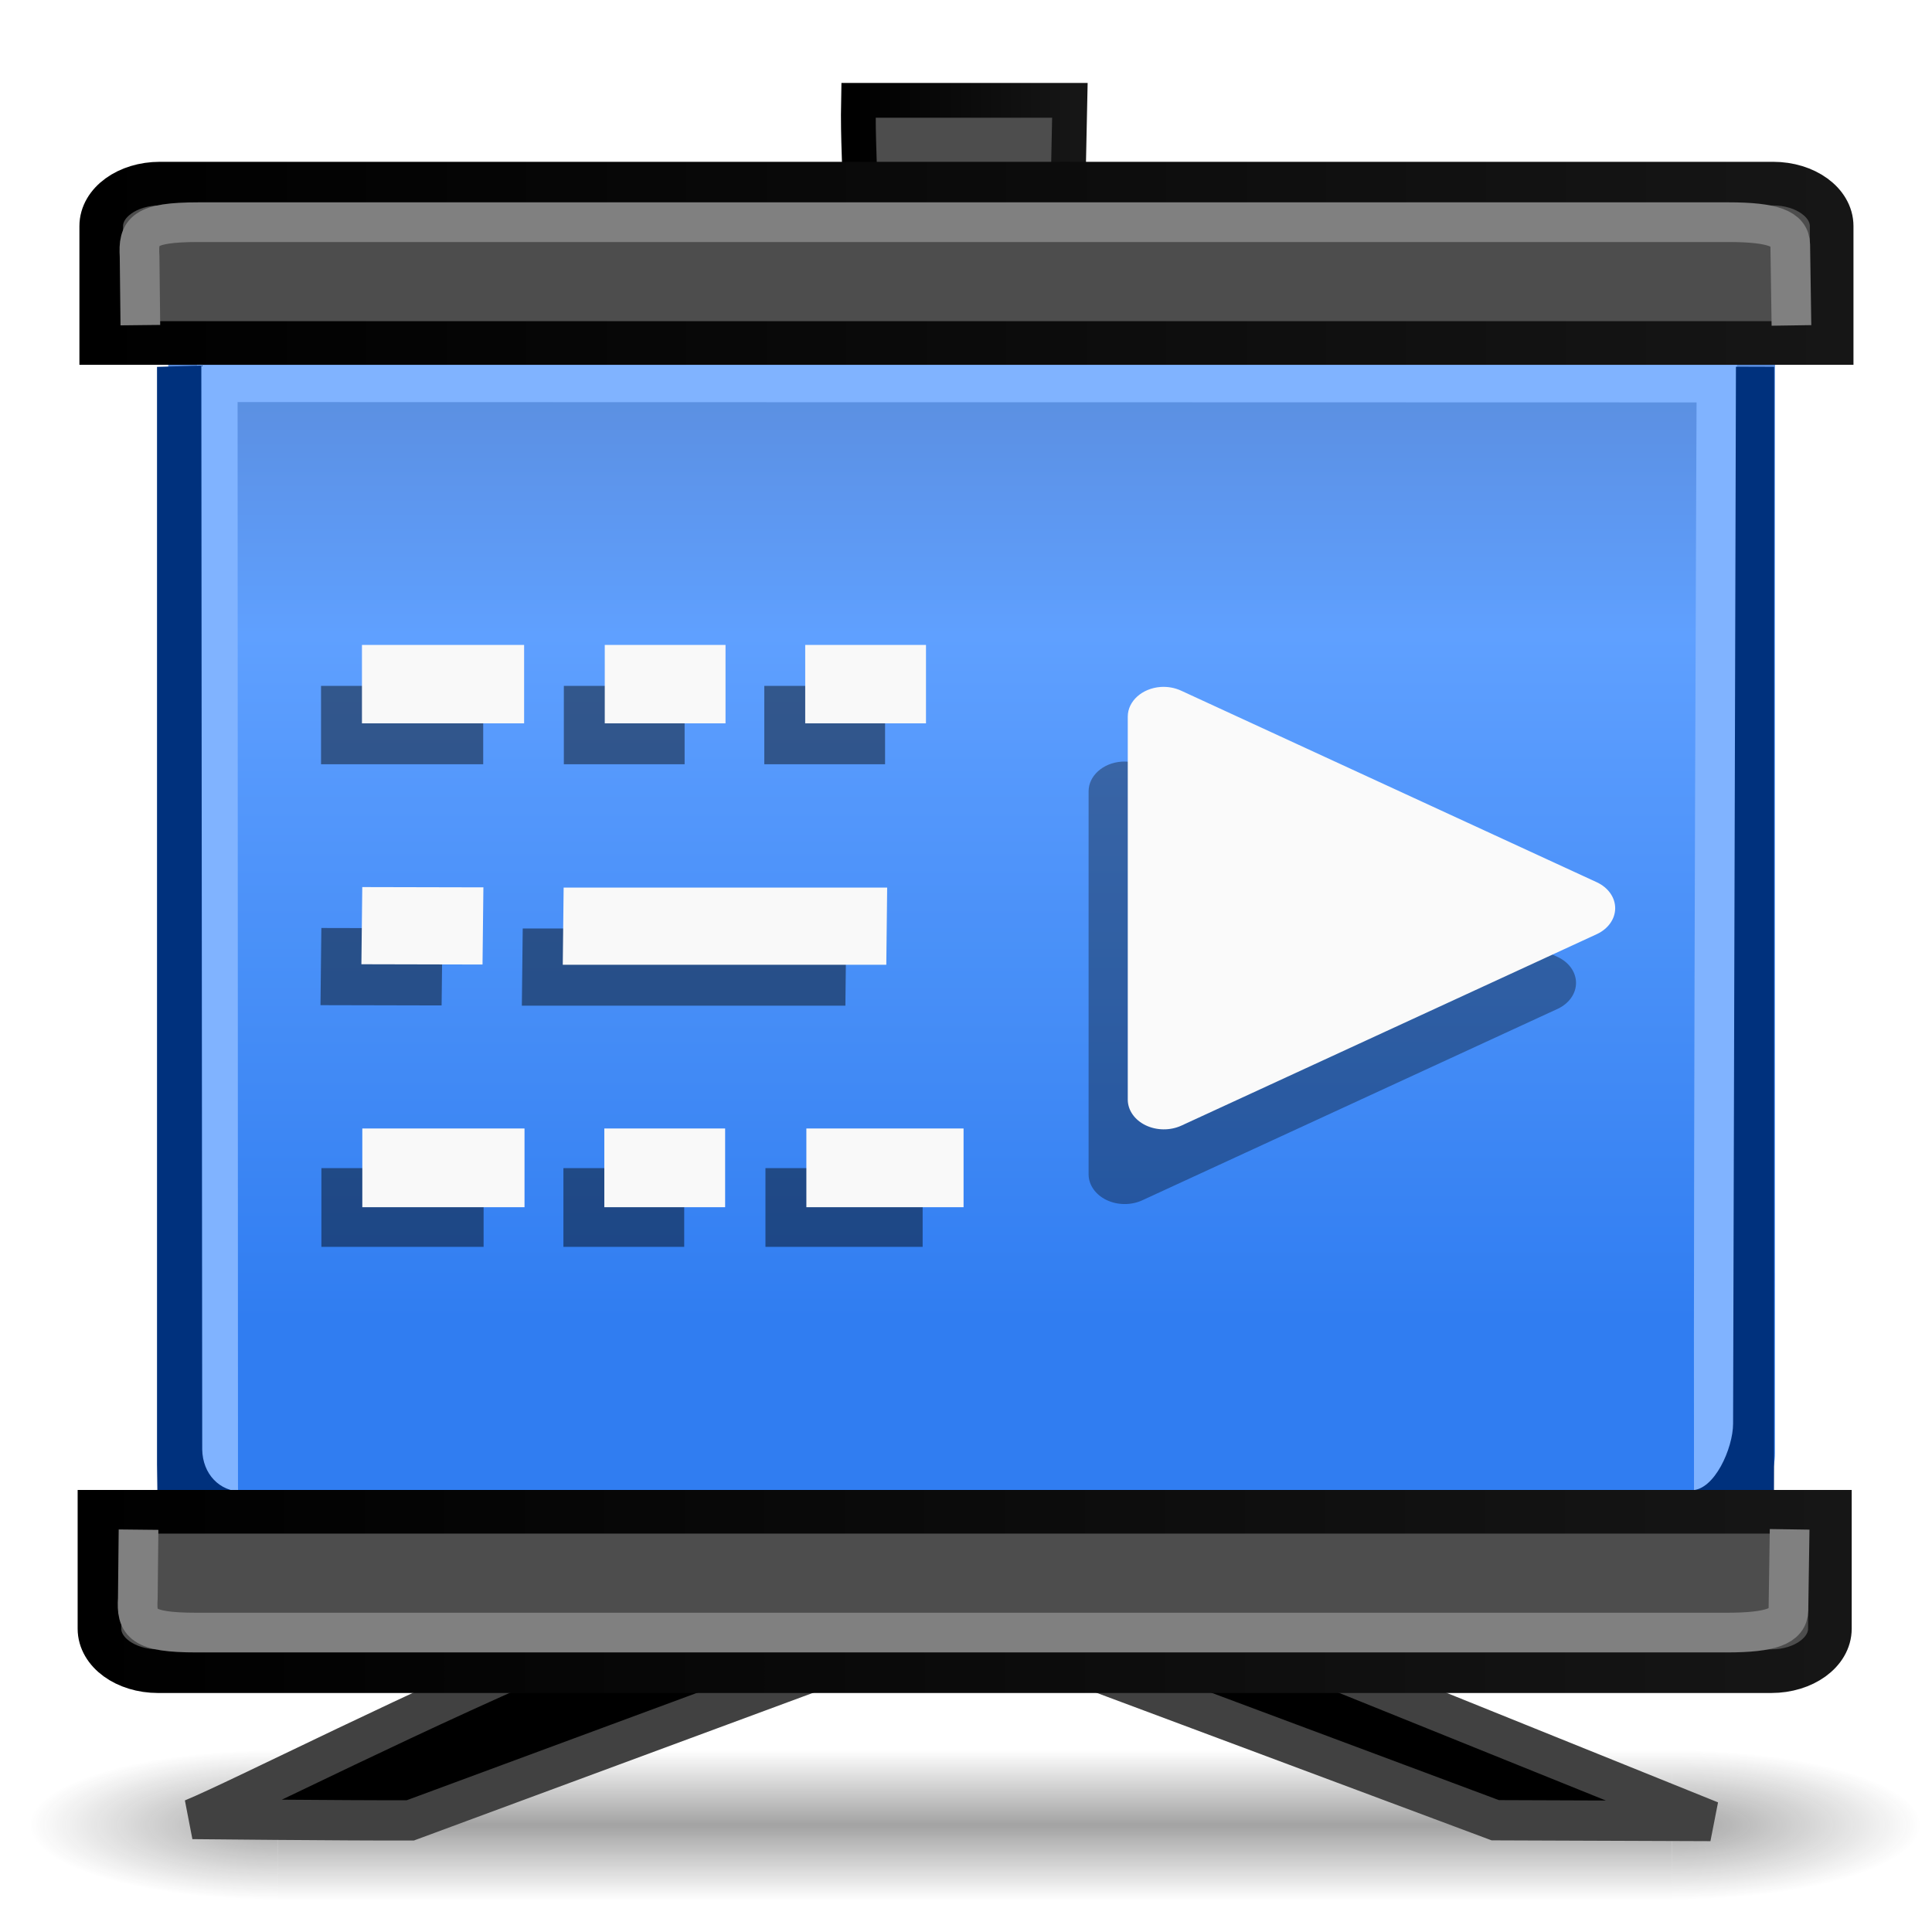
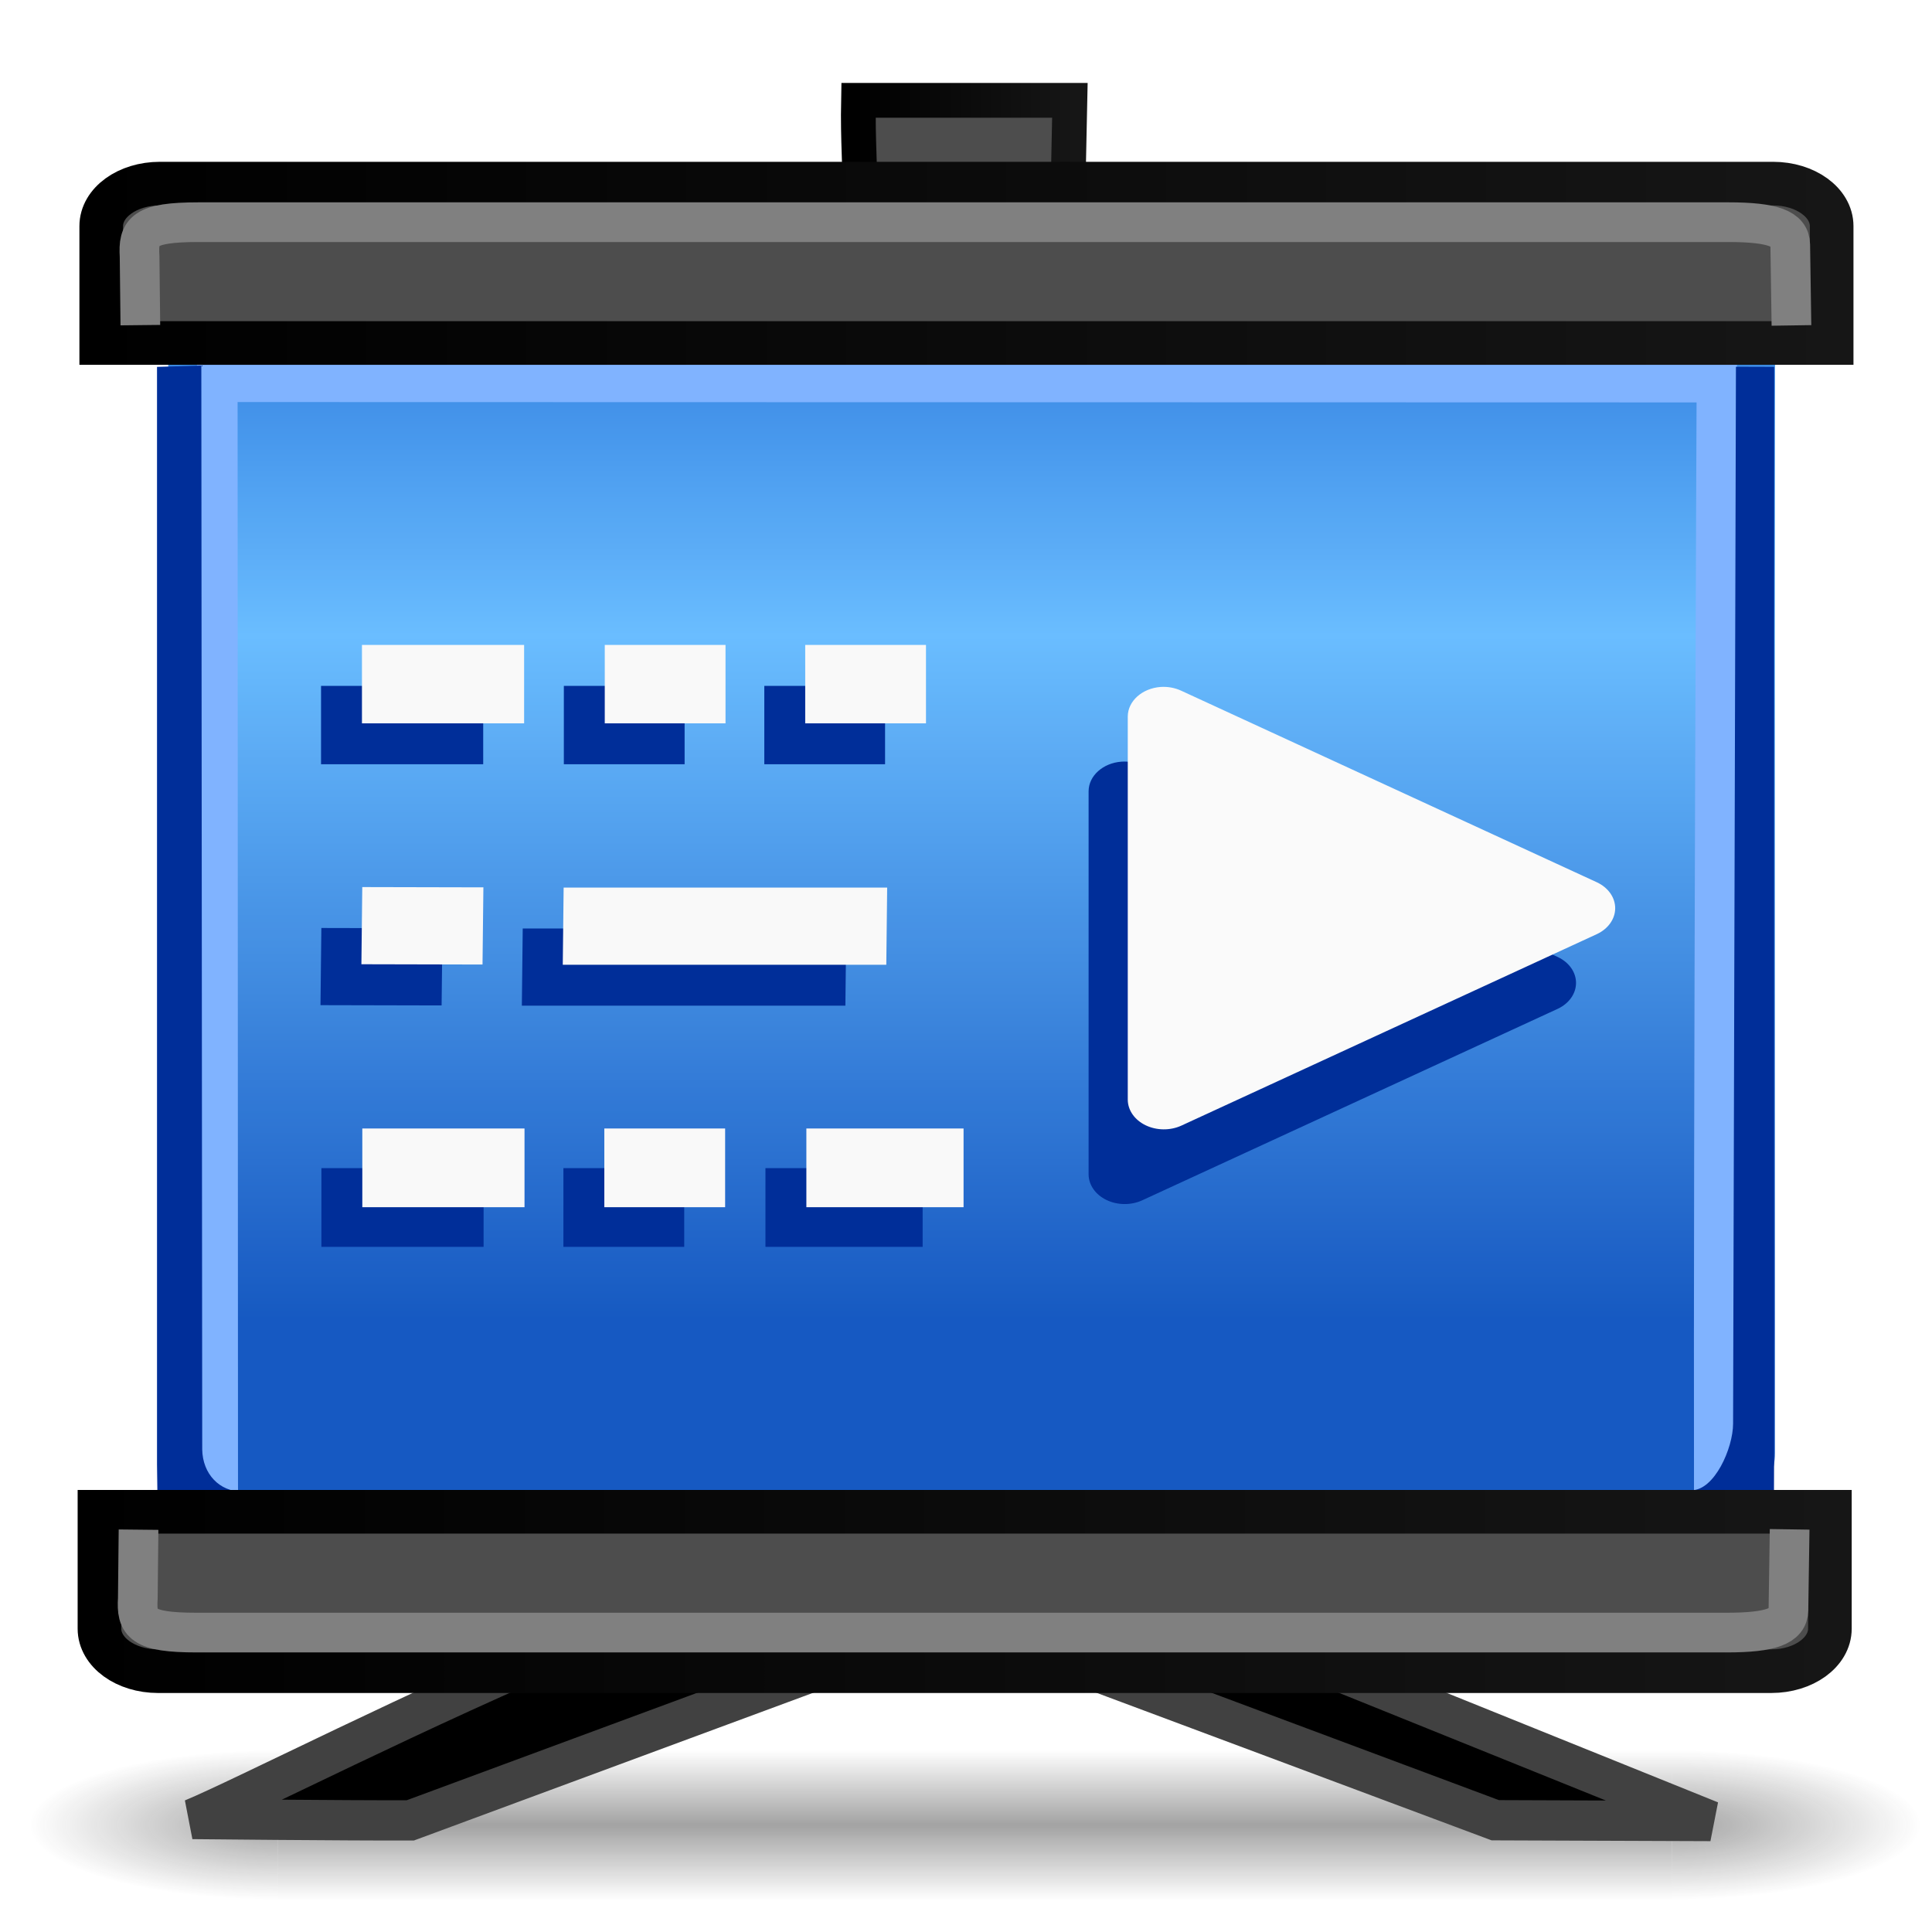
<svg xmlns="http://www.w3.org/2000/svg" xmlns:ns1="http://www.openswatchbook.org/uri/2009/osb" xmlns:xlink="http://www.w3.org/1999/xlink" id="svg2453" height="48" width="48" version="1.0">
  <defs id="defs2455">
    <linearGradient id="linearGradient6532">
-       <stop style="stop-color:#548ade;stop-opacity:1" offset="0" id="stop6534" />
-       <stop id="stop6540" offset="0.272" style="stop-color:#589cff;stop-opacity:1" />
-       <stop style="stop-color:#2878f0;stop-opacity:1" offset="1" id="stop6536" />
+       <stop style="stop-color:#3689e6;stop-opacity:1" offset="0" id="stop6534" />
+       <stop id="stop6540" offset="0.272" style="stop-color:#64baff;stop-opacity:1" />
+       <stop style="stop-color:#0d52bf;stop-opacity:1" offset="1" id="stop6536" />
    </linearGradient>
    <linearGradient id="linearGradient6490" ns1:paint="gradient">
      <stop style="stop-color:#000000;stop-opacity:1;" offset="0" id="stop6492" />
      <stop style="stop-color:#000000;stop-opacity:0;" offset="1" id="stop6494" />
    </linearGradient>
    <linearGradient id="linearGradient5641" ns1:paint="solid">
      <stop style="stop-color:#000000;stop-opacity:1;" offset="0" id="stop5643" />
    </linearGradient>
    <linearGradient id="linearGradient3707-319-631-407-324-616-674-812-821-107-178-392-400-6-3-549-901-1-9-100-4-2">
      <stop offset="0" style="stop-color:#000000;stop-opacity:1" id="stop17839-7-3" />
      <stop offset="1" style="stop-color:#161616;stop-opacity:1" id="stop17841-4-8" />
    </linearGradient>
    <radialGradient r="2.5" gradientTransform="matrix(2.0038,0,0,1.4,27.988,-17.4)" cx="4.993" cy="43.5" gradientUnits="userSpaceOnUse" id="c">
      <stop id="stop4912" offset="0" stop-color="#181818" />
      <stop id="stop4914" offset="1" stop-opacity="0" stop-color="#181818" />
    </radialGradient>
    <radialGradient r="2.5" gradientTransform="matrix(2.0038,0,0,1.4,-20.012,-104.4)" cx="4.993" cy="43.5" gradientUnits="userSpaceOnUse" id="b">
      <stop id="stop4917" offset="0" stop-color="#181818" />
      <stop id="stop4919" offset="1" stop-opacity="0" stop-color="#181818" />
    </radialGradient>
    <linearGradient x1="25.058" y1="47.028" x2="25.058" gradientUnits="userSpaceOnUse" y2="39.999" id="f">
      <stop id="stop4922" offset="0" stop-opacity="0" stop-color="#181818" />
      <stop id="stop4924" offset=".5" stop-color="#181818" />
      <stop id="stop4926" offset="1" stop-opacity="0" stop-color="#181818" />
    </linearGradient>
    <linearGradient xlink:href="#linearGradient3707-319-631-407-324-616-674-812-821-107-178-392-400-6-3-549-901-1-9-100-4-2" id="linearGradient6504" x1="2.252" y1="14.272" x2="62.399" y2="14.272" gradientUnits="userSpaceOnUse" gradientTransform="matrix(0.7268242,0,0,0.5449519,0.5154929,-1.235826)" />
    <linearGradient xlink:href="#linearGradient6532" id="linearGradient6538" x1="32.275" y1="19.415" x2="32.275" y2="51.415" gradientUnits="userSpaceOnUse" gradientTransform="matrix(0.6641274,0,0,0.7303802,2.66999,-4.751298)" />
    <radialGradient xlink:href="#c" id="radialGradient4213" gradientUnits="userSpaceOnUse" gradientTransform="matrix(2.0038,0,0,1.4,27.988,-17.4)" cx="4.993" cy="43.5" r="2.5" />
    <radialGradient xlink:href="#b" id="radialGradient4215" gradientUnits="userSpaceOnUse" gradientTransform="matrix(2.0038,0,0,1.4,-20.012,-104.4)" cx="4.993" cy="43.5" r="2.5" />
    <linearGradient xlink:href="#f" id="linearGradient4217" gradientUnits="userSpaceOnUse" x1="25.058" y1="47.028" x2="25.058" y2="39.999" />
    <linearGradient xlink:href="#linearGradient3707-319-631-407-324-616-674-812-821-107-178-392-400-6-3-549-901-1-9-100-4-2" id="linearGradient4231" gradientUnits="userSpaceOnUse" gradientTransform="matrix(0.09098397,0,0,0.3790776,21.04553,-1.591654)" x1="2.252" y1="14.272" x2="62.399" y2="14.272" />
    <linearGradient id="linearGradient3924-4">
      <stop offset="0" style="stop-color:#ffffff;stop-opacity:1" id="stop3926-8" />
      <stop offset="0.063" style="stop-color:#ffffff;stop-opacity:0.235" id="stop3928-6" />
      <stop offset="0.951" style="stop-color:#ffffff;stop-opacity:0.157" id="stop3930-4" />
      <stop offset="1" style="stop-color:#ffffff;stop-opacity:0.392" id="stop3932-4" />
    </linearGradient>
    <linearGradient id="linearGradient5344-867-2">
      <stop id="stop5559-5" style="stop-color:#f9c590;stop-opacity:1" offset="0" />
      <stop id="stop5561-3" style="stop-color:#f19860;stop-opacity:1" offset="0.397" />
      <stop id="stop5563-5" style="stop-color:#ce5d36;stop-opacity:1" offset="1" />
    </linearGradient>
    <linearGradient id="linearGradient4288">
      <stop offset="0" style="stop-color:#b95b20;stop-opacity:1" id="stop4290" />
      <stop offset="1" style="stop-color:#ed8137;stop-opacity:1" id="stop4292" />
    </linearGradient>
    <linearGradient id="linearGradient3104-5-6">
      <stop id="stop3106-9-1" style="stop-color:#aaaaaa;stop-opacity:1" offset="0" />
      <stop id="stop3108-9" style="stop-color:#c8c8c8;stop-opacity:1" offset="1" />
    </linearGradient>
    <linearGradient gradientTransform="translate(2.4e-6,0.9674487)" gradientUnits="userSpaceOnUse" xlink:href="#linearGradient3924-4" id="linearGradient3084" y2="43" x2="24" y1="5" x1="24" />
    <radialGradient gradientTransform="matrix(0,2.644472,-2.797536,-7.1978467e-8,55.57302,-14.64146)" gradientUnits="userSpaceOnUse" xlink:href="#linearGradient3600" id="radialGradient3093" fy="8.45" fx="7.496" r="20" cy="8.45" cx="7.496" />
    <linearGradient id="linearGradient3600">
      <stop offset="0" style="stop-color:#f4f4f4;stop-opacity:1" id="stop3602" />
      <stop offset="1" style="stop-color:#dbdbdb;stop-opacity:1" id="stop3604" />
    </linearGradient>
    <linearGradient gradientTransform="matrix(1.363636,0,0,1.363636,-0.7929132,-1.750068)" gradientUnits="userSpaceOnUse" xlink:href="#linearGradient3104-5-6" id="linearGradient3095" y2="3.899" x2="24" y1="44" x1="24" />
    <linearGradient gradientUnits="userSpaceOnUse" xlink:href="#linearGradient3104-5-6" id="linearGradient3098" y2="3" x2="20" y1="43" x1="20" gradientTransform="matrix(1.014525,0,0,1.014525,-0.4046352,-2.10374)" />
    <radialGradient gradientTransform="matrix(2.003784,0,0,1.4,27.98813,-17.4)" gradientUnits="userSpaceOnUse" xlink:href="#linearGradient3688-166-749" id="radialGradient2873-966-168" fy="43.5" fx="4.993" r="2.5" cy="43.5" cx="4.993" />
    <linearGradient id="linearGradient3688-166-749">
      <stop offset="0" style="stop-color:#181818;stop-opacity:1" id="stop2883" />
      <stop offset="1" style="stop-color:#181818;stop-opacity:0" id="stop2885" />
    </linearGradient>
    <radialGradient gradientTransform="matrix(2.003784,0,0,1.4,-20.01187,-104.4)" gradientUnits="userSpaceOnUse" xlink:href="#linearGradient3688-166-749" id="radialGradient2875-742-326" fy="43.5" fx="4.993" r="2.5" cy="43.5" cx="4.993" />
    <linearGradient gradientUnits="userSpaceOnUse" xlink:href="#linearGradient3702-501-757" id="linearGradient2877-634-617" y2="39.999" x2="25.058" y1="47.028" x1="25.058" />
    <linearGradient id="linearGradient3702-501-757">
      <stop offset="0" style="stop-color:#181818;stop-opacity:0" id="stop2895" />
      <stop offset="0.5" style="stop-color:#181818;stop-opacity:1" id="stop2897" />
      <stop offset="1" style="stop-color:#181818;stop-opacity:0" id="stop2899" />
    </linearGradient>
    <radialGradient r="20" fy="8.45" fx="7.496" cy="8.45" cx="7.496" gradientTransform="matrix(0,1.93928,-2.051527,-5.2784231e-8,16.65095,1.171514)" gradientUnits="userSpaceOnUse" id="radialGradient3049" xlink:href="#linearGradient3600" />
    <linearGradient y2="3.899" x2="24" y1="44" x1="24" gradientTransform="translate(-24.68408,10.62521)" gradientUnits="userSpaceOnUse" id="linearGradient3051" xlink:href="#linearGradient3104-5-6" />
    <radialGradient r="20" fy="8.45" fx="7.496" cy="8.45" cx="7.496" gradientTransform="matrix(0,1.93928,-2.051527,-5.2784231e-8,5.793811,-9.685629)" gradientUnits="userSpaceOnUse" id="radialGradient3843" xlink:href="#linearGradient3600" />
    <linearGradient y2="3.899" x2="24" y1="44" x1="24" gradientTransform="translate(-35.54123,-0.2319351)" gradientUnits="userSpaceOnUse" id="linearGradient3845" xlink:href="#linearGradient3104-5-6" />
    <radialGradient r="20" fy="8.45" fx="7.496" cy="8.45" cx="7.496" gradientTransform="matrix(0,1.93928,-2.051527,-5.2784231e-8,6.079525,19.60009)" gradientUnits="userSpaceOnUse" id="radialGradient3849" xlink:href="#linearGradient3600" />
    <linearGradient y2="3.899" x2="24" y1="44" x1="24" gradientTransform="translate(-35.25551,29.05378)" gradientUnits="userSpaceOnUse" id="linearGradient3851" xlink:href="#linearGradient3104-5-6" />
    <radialGradient r="20" fy="8.45" fx="7.496" cy="8.45" cx="7.496" gradientTransform="matrix(1.371278,1.371278,-1.450649,1.450649,12.60239,-10.94562)" gradientUnits="userSpaceOnUse" id="radialGradient3853" xlink:href="#linearGradient3600" />
    <linearGradient y2="3.899" x2="24" y1="44" x1="24" gradientTransform="matrix(0.7071068,-0.7071068,0.7071068,0.7071068,-9.941126,24.96744)" gradientUnits="userSpaceOnUse" id="linearGradient3855" xlink:href="#linearGradient3104-5-6" />
    <radialGradient r="20" fy="8.45" fx="7.496" cy="8.45" cx="7.496" gradientTransform="matrix(0,1.93928,-2.051527,-5.2784231e-8,41.33504,-8.486255)" gradientUnits="userSpaceOnUse" id="radialGradient3858" xlink:href="#linearGradient3600" />
    <radialGradient r="20" fy="8.45" fx="7.496" cy="8.45" cx="7.496" gradientTransform="matrix(0,1.93928,-2.051527,-5.2784231e-8,-0.2061889,-15.68563)" gradientUnits="userSpaceOnUse" id="radialGradient3863" xlink:href="#linearGradient3600" />
    <linearGradient y2="3.899" x2="24" y1="44" x1="24" gradientTransform="translate(-41.54123,-6.231935)" gradientUnits="userSpaceOnUse" id="linearGradient3865" xlink:href="#linearGradient3104-5-6" />
    <radialGradient id="c-6" gradientUnits="userSpaceOnUse" cy="43.5" cx="4.993" gradientTransform="matrix(2.0038,0,0,1.4,27.988,-17.4)" r="2.5">
      <stop stop-color="#181818" offset="0" id="stop4912-0" />
      <stop stop-color="#181818" stop-opacity="0" offset="1" id="stop4914-6" />
    </radialGradient>
    <radialGradient id="b-2" gradientUnits="userSpaceOnUse" cy="43.5" cx="4.993" gradientTransform="matrix(2.0038,0,0,1.4,-20.012,-104.4)" r="2.5">
      <stop stop-color="#181818" offset="0" id="stop4917-6" />
      <stop stop-color="#181818" stop-opacity="0" offset="1" id="stop4919-1" />
    </radialGradient>
    <linearGradient gradientTransform="matrix(0.9976838,0,0,0.5323295,-0.251081,1.982942)" gradientUnits="userSpaceOnUse" y2="14.272" x2="62.399" y1="14.272" x1="2.252" id="linearGradient4345" xlink:href="#linearGradient3707-319-631-407-324-616-674-812-821-107-178-392-400-6-3-549-901-1-9-100-4-2" />
    <linearGradient y2="39.999" x2="25.058" y1="47.028" x1="25.058" gradientUnits="userSpaceOnUse" id="linearGradient4350" xlink:href="#f" />
    <linearGradient y2="14.272" x2="62.399" y1="14.272" x1="2.252" gradientTransform="matrix(-0.9970871,-8.6911381e-5,1.8949314e-4,-0.5396258,64.24038,61.20455)" gradientUnits="userSpaceOnUse" id="linearGradient4352" xlink:href="#linearGradient3707-319-631-407-324-616-674-812-821-107-178-392-400-6-3-549-901-1-9-100-4-2" />
    <linearGradient y2="14.272" x2="62.399" y1="14.272" x1="2.252" gradientTransform="matrix(0.05374904,0,0,0.4344139,30.27789,0.7154782)" gradientUnits="userSpaceOnUse" id="linearGradient4354" xlink:href="#linearGradient3707-319-631-407-324-616-674-812-821-107-178-392-400-6-3-549-901-1-9-100-4-2" />
    <linearGradient xlink:href="#linearGradient3707-319-631-407-324-616-674-812-821-107-178-392-400-6-3-549-901-1-9-100-4-2" id="linearGradient4307" gradientUnits="userSpaceOnUse" gradientTransform="matrix(0.7268242,0,0,-0.5449519,0.4712991,47.31798)" x1="2.252" y1="14.272" x2="62.399" y2="14.272" />
+     <radialGradient id="c-62" gradientUnits="userSpaceOnUse" cy="43.5" cx="4.993" gradientTransform="matrix(2.0038,0,0,1.4,27.988,-17.4)" r="2.5">
+       <stop stop-color="#181818" offset="0" id="stop4912-6" />
+       <stop stop-color="#181818" stop-opacity="0" offset="1" id="stop4914-1" />
+     </radialGradient>
+     <radialGradient id="b-8" gradientUnits="userSpaceOnUse" cy="43.5" cx="4.993" gradientTransform="matrix(2.0038,0,0,1.4,-20.012,-104.4)" r="2.5">
+       <stop stop-color="#181818" offset="0" id="stop4917-7" />
+       <stop stop-color="#181818" stop-opacity="0" offset="1" id="stop4919-9" />
+     </radialGradient>
+     <radialGradient cx="7.496" cy="8.45" r="20" fx="7.496" fy="8.45" id="radialGradient3093-9" xlink:href="#linearGradient3600" gradientUnits="userSpaceOnUse" gradientTransform="matrix(0,2.644472,-2.797536,-7.1978467e-8,55.57302,-14.64146)" />
+     <radialGradient cx="4.993" cy="43.5" r="2.5" fx="4.993" fy="43.5" id="radialGradient2873-966-168-9" xlink:href="#linearGradient3688-166-749" gradientUnits="userSpaceOnUse" gradientTransform="matrix(2.003784,0,0,1.4,27.98813,-17.4)" />
+     <radialGradient cx="4.993" cy="43.5" r="2.5" fx="4.993" fy="43.5" id="radialGradient2875-742-326-8" xlink:href="#linearGradient3688-166-749" gradientUnits="userSpaceOnUse" gradientTransform="matrix(2.003784,0,0,1.4,-20.01187,-104.4)" />
+     <radialGradient xlink:href="#linearGradient3600" id="radialGradient3049-3" gradientUnits="userSpaceOnUse" gradientTransform="matrix(0,1.93928,-2.051527,-5.2784231e-8,16.65095,1.171514)" cx="7.496" cy="8.45" fx="7.496" fy="8.45" r="20" />
+     <radialGradient xlink:href="#linearGradient3600" id="radialGradient3843-6" gradientUnits="userSpaceOnUse" gradientTransform="matrix(0,1.93928,-2.051527,-5.2784231e-8,5.793811,-9.685629)" cx="7.496" cy="8.45" fx="7.496" fy="8.45" r="20" />
+     <radialGradient xlink:href="#linearGradient3600" id="radialGradient3849-1" gradientUnits="userSpaceOnUse" gradientTransform="matrix(0,1.93928,-2.051527,-5.2784231e-8,6.079525,19.60009)" cx="7.496" cy="8.45" fx="7.496" fy="8.45" r="20" />
+     <radialGradient xlink:href="#linearGradient3600" id="radialGradient3853-0" gradientUnits="userSpaceOnUse" gradientTransform="matrix(1.371278,1.371278,-1.450649,1.450649,12.60239,-10.94562)" cx="7.496" cy="8.45" fx="7.496" fy="8.45" r="20" />
+     <radialGradient xlink:href="#linearGradient3600" id="radialGradient3858-6" gradientUnits="userSpaceOnUse" gradientTransform="matrix(0,1.93928,-2.051527,-5.2784231e-8,41.33504,-8.486255)" cx="7.496" cy="8.45" fx="7.496" fy="8.45" r="20" />
+     <radialGradient xlink:href="#linearGradient3600" id="radialGradient3863-3" gradientUnits="userSpaceOnUse" gradientTransform="matrix(0,1.93928,-2.051527,-5.2784231e-8,-0.2061889,-15.68563)" cx="7.496" cy="8.45" fx="7.496" fy="8.45" r="20" />
+     <radialGradient r="2.5" gradientTransform="matrix(2.0038,0,0,1.4,27.988,-17.4)" cx="4.993" cy="43.5" gradientUnits="userSpaceOnUse" id="c-6-2">
+       <stop id="stop4912-0-0" offset="0" stop-color="#181818" />
+       <stop id="stop4914-6-6" offset="1" stop-opacity="0" stop-color="#181818" />
+     </radialGradient>
+     <radialGradient r="2.5" gradientTransform="matrix(2.0038,0,0,1.4,-20.012,-104.4)" cx="4.993" cy="43.5" gradientUnits="userSpaceOnUse" id="b-2-1">
+       <stop id="stop4917-6-5" offset="0" stop-color="#181818" />
+       <stop id="stop4919-1-5" offset="1" stop-opacity="0" stop-color="#181818" />
+     </radialGradient>
  </defs>
  <g transform="matrix(1.175163,0,0,0.4133284,-3.97671,27.77259)" id="g4933">
    <g style="opacity:0.4" transform="matrix(1.0526,0,0,1.2857,-1.2632,-13.429)" id="g4935">
      <rect style="fill:url(#radialGradient4213)" height="7" width="5" y="40" x="38" id="rect4937" />
      <rect style="fill:url(#radialGradient4215)" transform="scale(-1,-1)" height="7" width="5" y="-47" x="-10" id="rect4939" />
      <rect style="fill:url(#linearGradient4217)" height="7" width="28" y="40" x="10" id="rect4941" />
    </g>
  </g>
  <path d="M 22.898,6.203 A 2.979,2.979 0 0 0 21.471,6.615 L 10.28,13.082 a 2.979,2.979 0 0 0 -1.427,2.061 2.979,2.979 0 0 0 -0.032,0 2.979,2.979 0 0 0 -0.983,2.219 l -0.063,12.903 a 2.979,2.979 0 0 0 1.015,2.219 2.979,2.979 0 0 0 0,0.032 2.979,2.979 0 0 0 1.458,2.124 l 11.16,6.404 a 2.979,2.979 0 0 0 2.441,0.222 2.979,2.979 0 0 0 0.032,0 2.979,2.979 0 0 0 2.536,-0.19 l 11.16,-6.436 a 2.979,2.979 0 0 0 1.427,-2.029 2.979,2.979 0 0 0 1.11,-2.283 l 0,-12.903 A 2.979,2.979 0 0 0 39.098,15.207 2.979,2.979 0 0 0 37.64,13.082 L 26.449,6.647 a 2.979,2.979 0 0 0 -2.441,-0.254 2.979,2.979 0 0 0 -1.11,-0.19 z" id="path4564-0" style="color:#000000;display:inline;overflow:visible;visibility:visible;opacity:0.05;fill:url(#linearGradient3098);fill-opacity:1;fill-rule:nonzero;stroke:none;stroke-width:0.733;stroke-miterlimit:4;stroke-dasharray:none;marker:none;enable-background:accumulate" />
  <path id="rect5505-21-3-8-5-2" d="m 42.762,37.707 c 0.75,0 1.335,-0.788 1.335,-1.602 l 0.003,-27.664 -39.92,0.257 0,27.54 c 0,0.814 0.604,1.469 1.354,1.469 z" style="color:#000000;display:inline;overflow:visible;visibility:visible;opacity:0.96;fill:url(#linearGradient6538);fill-opacity:1;fill-rule:nonzero;stroke:none;stroke-width:1;marker:none;enable-background:accumulate" />
  <path style="opacity:1;fill:none;stroke:#80b3ff;stroke-width:1;stroke-linecap:butt;stroke-linejoin:miter;stroke-miterlimit:4;stroke-dasharray:none" d="m 5.398,9.489 37.255,0.009 c 0,0 -0.082,18.343 -0.066,27.49 0.002,0.863 -0.062,0.884 -1.14,0.884 l -34.621,0 c -1.405,0 -1.413,-0.163 -1.413,-1.069 L 5.403,9.865 Z" id="rect4945" />
-   <path id="rect5505-21-3-8-9-1-1" d="m 44.07,38.129 0.006,-1.658 0.004,-27.356 -0.951,-0.003 -0.071,26.262 c -0.002,0.611 -0.465,1.65 -1.028,1.65 L 6.017,37.058 C 5.455,37.059 5.034,36.622 5.024,36.011 l -0.022,-26.929 -1.101,0.033 0,27.271 0.025,1.856 z" style="color:#000000;font-style:normal;font-variant:normal;font-weight:normal;font-stretch:normal;font-size:medium;line-height:normal;font-family:sans-serif;text-indent:0;text-align:start;text-decoration:none;text-decoration-line:none;text-decoration-style:solid;text-decoration-color:#000000;letter-spacing:normal;word-spacing:normal;text-transform:none;direction:ltr;block-progression:tb;writing-mode:lr-tb;baseline-shift:baseline;text-anchor:start;white-space:normal;clip-rule:nonzero;display:inline;overflow:visible;visibility:visible;opacity:1;isolation:auto;mix-blend-mode:normal;color-interpolation:sRGB;color-interpolation-filters:linearRGB;solid-color:#000000;solid-opacity:1;fill:#00317d;fill-opacity:1;fill-rule:nonzero;stroke:none;stroke-width:1;stroke-linecap:round;stroke-linejoin:round;stroke-miterlimit:4;stroke-dasharray:none;stroke-dashoffset:0;stroke-opacity:1;marker:none;color-rendering:auto;image-rendering:auto;shape-rendering:auto;text-rendering:auto;enable-background:accumulate" />
+   <path id="rect5505-21-3-8-9-1-1" d="m 44.07,38.129 0.006,-1.658 0.004,-27.356 -0.951,-0.003 -0.071,26.262 c -0.002,0.611 -0.465,1.65 -1.028,1.65 L 6.017,37.058 C 5.455,37.059 5.034,36.622 5.024,36.011 l -0.022,-26.929 -1.101,0.033 0,27.271 0.025,1.856 z" style="color:#000000;font-style:normal;font-variant:normal;font-weight:normal;font-stretch:normal;font-size:medium;line-height:normal;font-family:sans-serif;text-indent:0;text-align:start;text-decoration:none;text-decoration-line:none;text-decoration-style:solid;text-decoration-color:#000000;letter-spacing:normal;word-spacing:normal;text-transform:none;direction:ltr;block-progression:tb;writing-mode:lr-tb;baseline-shift:baseline;text-anchor:start;white-space:normal;clip-rule:nonzero;display:inline;overflow:visible;visibility:visible;opacity:1;isolation:auto;mix-blend-mode:normal;color-interpolation:sRGB;color-interpolation-filters:linearRGB;solid-color:#000000;solid-opacity:1;fill:#002e99;fill-opacity:1;fill-rule:nonzero;stroke:none;stroke-width:1;stroke-linecap:round;stroke-linejoin:round;stroke-miterlimit:4;stroke-dasharray:none;stroke-dashoffset:0;stroke-opacity:1;marker:none;color-rendering:auto;image-rendering:auto;shape-rendering:auto;text-rendering:auto;enable-background:accumulate" />
  <path id="path4227" d="m 26.525,5.169 0.056,-2.676 -5.252,-5.42e-5 c -0.02,0.998 0.046,1.693 0.046,2.683 l 2.605,0 z" style="color:#000000;display:inline;overflow:visible;visibility:visible;opacity:1;fill:#4d4d4d;fill-opacity:1;fill-rule:nonzero;stroke:url(#linearGradient4231);stroke-width:0.864;stroke-miterlimit:4;stroke-dasharray:none;stroke-opacity:1;marker:none;enable-background:accumulate" />
  <path id="path4473" d="m 45.507,8.522 0,-2.904 c 0,-0.585 -0.65,-1.056 -1.457,-1.056 l -40.078,0 c -0.807,0 -1.457,0.471 -1.457,1.056 l 0,2.904 z" style="color:#000000;display:inline;overflow:visible;visibility:visible;opacity:1;fill:#4d4d4d;fill-opacity:1;fill-rule:nonzero;stroke:url(#linearGradient6504);stroke-width:1.084;stroke-miterlimit:4;stroke-dasharray:none;stroke-opacity:1;marker:none;enable-background:accumulate" />
-   <path style="opacity:0.341;fill:#000000;fill-opacity:1;fill-rule:evenodd;stroke:none" id="path4309" d="m 27.863,18.923 a 0.897,0.74 0 0 0 -0.817,0.736 l 0,9.522 a 0.897,0.74 0 0 0 1.329,0.642 l 10.33,-4.761 a 0.897,0.74 0 0 0 0,-1.284 L 28.376,19.017 a 0.897,0.74 0 0 0 -0.513,-0.094 z" />
+   <path style="opacity:1;fill:#002e99;fill-opacity:1;fill-rule:evenodd;stroke:none" id="path4309" d="m 27.863,18.923 a 0.897,0.74 0 0 0 -0.817,0.736 l 0,9.522 a 0.897,0.74 0 0 0 1.329,0.642 l 10.33,-4.761 a 0.897,0.74 0 0 0 0,-1.284 L 28.376,19.017 a 0.897,0.74 0 0 0 -0.513,-0.094 z" />
  <path d="m 28.836,17.067 a 0.897,0.74 0 0 0 -0.817,0.736 l 0,9.522 a 0.897,0.74 0 0 0 1.329,0.642 l 10.33,-4.761 a 0.897,0.74 0 0 0 0,-1.284 L 29.348,17.161 a 0.897,0.74 0 0 0 -0.513,-0.094 z" id="path4044" style="fill:#fafafa;fill-opacity:1;fill-rule:evenodd;stroke:none" />
  <g transform="translate(166.3815,-990.9704)" id="layer1" />
  <path id="path4170" d="M 3.487,8.078 3.468,6.37 C 3.43,5.75 3.568,5.52 4.929,5.52 l 38.014,0 c 1.116,0 1.529,0.168 1.535,0.558 l 0.03,2.007" style="opacity:1;fill:none;stroke:#808080;stroke-width:0.986;stroke-linecap:butt;stroke-linejoin:miter;stroke-miterlimit:4;stroke-dasharray:none" />
  <path style="opacity:1;fill:#000000;fill-opacity:1;fill-rule:evenodd;stroke:#414141;stroke-width:1;stroke-miterlimit:4;stroke-dasharray:none;stroke-opacity:1" d="m 4.785,45.193 c 0,0 3.809,0.039 5.408,0.034 l 11.289,-4.176 c 0.96,-0.373 3.447,-0.381 4.458,-0.014 l 11.209,4.186 5.348,0.02 -16.929,-6.83 c -0.445,-0.161 -1.258,0.608 -2.131,0.601 C 22.343,36.192 7.272,44.162 4.785,45.193 Z" id="path4191" />
  <g id="g4281" transform="matrix(0.9879565,0,0,1.36563,-4.085996,-12.36649)">
-     <g id="g4267" transform="translate(-1.028857,0.7443205)" style="opacity:0.447;fill:#000000">
-       <path style="color:#000000;font-style:normal;font-variant:normal;font-weight:normal;font-stretch:normal;font-size:medium;line-height:normal;font-family:Sans;-inkscape-font-specification:Sans;text-indent:0;text-align:start;text-decoration:none;text-decoration-line:none;letter-spacing:normal;word-spacing:normal;text-transform:none;direction:ltr;block-progression:tb;writing-mode:lr-tb;baseline-shift:baseline;text-anchor:start;display:inline;overflow:visible;visibility:visible;fill:#000000;fill-opacity:1;stroke:none;stroke-width:0.733;stroke-miterlimit:4;stroke-dasharray:none;marker:none;enable-background:accumulate" id="path4269" d="m 13.247,30.995 0,-1.432 4.079,0 0,1.432 z m 6.086,0 0,-1.432 3.038,0 0,1.432 z m 5.081,0 0,-1.432 3.953,0 0,1.432 z" />
-       <path id="path4271" d="m 13.246,25.194 -0.022,1.404 3.046,0.005 0.022,-1.404 z m 5.064,0.009 -0.022,1.404 8.136,0 0.022,-1.404 z" style="color:#000000;font-style:normal;font-variant:normal;font-weight:normal;font-stretch:normal;font-size:medium;line-height:normal;font-family:Sans;-inkscape-font-specification:Sans;text-indent:0;text-align:start;text-decoration:none;text-decoration-line:none;letter-spacing:normal;word-spacing:normal;text-transform:none;direction:ltr;block-progression:tb;writing-mode:lr-tb;baseline-shift:baseline;text-anchor:start;display:inline;overflow:visible;visibility:visible;fill:#000000;fill-opacity:1;stroke:none;stroke-width:0.733;stroke-miterlimit:4;stroke-dasharray:none;marker:none;enable-background:accumulate" />
-       <path style="color:#000000;font-style:normal;font-variant:normal;font-weight:normal;font-stretch:normal;font-size:medium;line-height:normal;font-family:Sans;-inkscape-font-specification:Sans;text-indent:0;text-align:start;text-decoration:none;text-decoration-line:none;letter-spacing:normal;word-spacing:normal;text-transform:none;direction:ltr;block-progression:tb;writing-mode:lr-tb;baseline-shift:baseline;text-anchor:start;display:inline;overflow:visible;visibility:visible;fill:#000000;fill-opacity:1;stroke:none;stroke-width:0.733;stroke-miterlimit:4;stroke-dasharray:none;marker:none;enable-background:accumulate" d="m 27.422,20.789 0,1.426 -3.037,0 0,-1.426 z m -5.041,0 0,1.426 -3.037,0 0,-1.426 z m -5.065,0 0,1.426 -0.401,0 0,-1.426 z m -0.346,0 -0.008,1.426 -3.724,0 0,-1.426 z" id="path4273" />
+     <g id="g4267" transform="translate(-1.028857,0.7443205)" style="opacity:1;fill:#002e99;fill-opacity:1">
+       <path style="color:#000000;font-style:normal;font-variant:normal;font-weight:normal;font-stretch:normal;font-size:medium;line-height:normal;font-family:Sans;-inkscape-font-specification:Sans;text-indent:0;text-align:start;text-decoration:none;text-decoration-line:none;letter-spacing:normal;word-spacing:normal;text-transform:none;direction:ltr;block-progression:tb;writing-mode:lr-tb;baseline-shift:baseline;text-anchor:start;display:inline;overflow:visible;visibility:visible;fill:#002e99;fill-opacity:1;stroke:none;stroke-width:0.733;stroke-miterlimit:4;stroke-dasharray:none;marker:none;enable-background:accumulate" id="path4269" d="m 13.247,30.995 0,-1.432 4.079,0 0,1.432 z m 6.086,0 0,-1.432 3.038,0 0,1.432 z m 5.081,0 0,-1.432 3.953,0 0,1.432 z" />
+       <path id="path4271" d="m 13.246,25.194 -0.022,1.404 3.046,0.005 0.022,-1.404 z m 5.064,0.009 -0.022,1.404 8.136,0 0.022,-1.404 z" style="color:#000000;font-style:normal;font-variant:normal;font-weight:normal;font-stretch:normal;font-size:medium;line-height:normal;font-family:Sans;-inkscape-font-specification:Sans;text-indent:0;text-align:start;text-decoration:none;text-decoration-line:none;letter-spacing:normal;word-spacing:normal;text-transform:none;direction:ltr;block-progression:tb;writing-mode:lr-tb;baseline-shift:baseline;text-anchor:start;display:inline;overflow:visible;visibility:visible;fill:#002e99;fill-opacity:1;stroke:none;stroke-width:0.733;stroke-miterlimit:4;stroke-dasharray:none;marker:none;enable-background:accumulate" />
+       <path style="color:#000000;font-style:normal;font-variant:normal;font-weight:normal;font-stretch:normal;font-size:medium;line-height:normal;font-family:Sans;-inkscape-font-specification:Sans;text-indent:0;text-align:start;text-decoration:none;text-decoration-line:none;letter-spacing:normal;word-spacing:normal;text-transform:none;direction:ltr;block-progression:tb;writing-mode:lr-tb;baseline-shift:baseline;text-anchor:start;display:inline;overflow:visible;visibility:visible;fill:#002e99;fill-opacity:1;stroke:none;stroke-width:0.733;stroke-miterlimit:4;stroke-dasharray:none;marker:none;enable-background:accumulate" d="m 27.422,20.789 0,1.426 -3.037,0 0,-1.426 z m -5.041,0 0,1.426 -3.037,0 0,-1.426 z m -5.065,0 0,1.426 -0.401,0 0,-1.426 z m -0.346,0 -0.008,1.426 -3.724,0 0,-1.426 z" id="path4273" />
    </g>
    <g id="g4261">
      <path d="m 13.247,31.018 0,-1.432 4.079,0 0,1.432 z m 6.086,0 0,-1.432 3.038,0 0,1.432 z m 5.081,0 0,-1.432 3.953,0 0,1.432 z" id="path3475-4" style="color:#000000;font-style:normal;font-variant:normal;font-weight:normal;font-stretch:normal;font-size:medium;line-height:normal;font-family:Sans;-inkscape-font-specification:Sans;text-indent:0;text-align:start;text-decoration:none;text-decoration-line:none;letter-spacing:normal;word-spacing:normal;text-transform:none;direction:ltr;block-progression:tb;writing-mode:lr-tb;baseline-shift:baseline;text-anchor:start;display:inline;overflow:visible;visibility:visible;fill:#f9f9f9;fill-opacity:1;stroke:none;stroke-width:0.733;stroke-miterlimit:4;stroke-dasharray:none;marker:none;enable-background:accumulate" />
      <path style="color:#000000;font-style:normal;font-variant:normal;font-weight:normal;font-stretch:normal;font-size:medium;line-height:normal;font-family:Sans;-inkscape-font-specification:Sans;text-indent:0;text-align:start;text-decoration:none;text-decoration-line:none;letter-spacing:normal;word-spacing:normal;text-transform:none;direction:ltr;block-progression:tb;writing-mode:lr-tb;baseline-shift:baseline;text-anchor:start;display:inline;overflow:visible;visibility:visible;fill:#f9f9f9;fill-opacity:1;stroke:none;stroke-width:0.733;stroke-miterlimit:4;stroke-dasharray:none;marker:none;enable-background:accumulate" d="m 13.246,25.194 -0.022,1.404 3.046,0.005 0.022,-1.404 z m 5.064,0.009 -0.022,1.404 8.136,0 0.022,-1.404 z" id="path3475-4-3" />
      <path id="path4279" d="m 27.422,20.789 0,1.426 -3.037,0 0,-1.426 z m -5.041,0 0,1.426 -3.037,0 0,-1.426 z m -5.065,0 0,1.426 -0.401,0 0,-1.426 z m -0.346,0 -0.008,1.426 -3.724,0 0,-1.426 z" style="color:#000000;font-style:normal;font-variant:normal;font-weight:normal;font-stretch:normal;font-size:medium;line-height:normal;font-family:Sans;-inkscape-font-specification:Sans;text-indent:0;text-align:start;text-decoration:none;text-decoration-line:none;letter-spacing:normal;word-spacing:normal;text-transform:none;direction:ltr;block-progression:tb;writing-mode:lr-tb;baseline-shift:baseline;text-anchor:start;display:inline;overflow:visible;visibility:visible;fill:#f9f9f9;fill-opacity:1;stroke:none;stroke-width:0.733;stroke-miterlimit:4;stroke-dasharray:none;marker:none;enable-background:accumulate" />
    </g>
  </g>
  <path style="color:#000000;display:inline;overflow:visible;visibility:visible;opacity:1;fill:#4d4d4d;fill-opacity:1;fill-rule:nonzero;stroke:url(#linearGradient4307);stroke-width:1.084;stroke-miterlimit:4;stroke-dasharray:none;stroke-opacity:1;marker:none;enable-background:accumulate" d="m 45.463,37.56 0,2.904 c 0,0.585 -0.65,1.056 -1.457,1.056 l -40.078,0 c -0.807,0 -1.457,-0.471 -1.457,-1.056 l 0,-2.904 z" id="path4301" />
  <path style="opacity:1;fill:none;stroke:#808080;stroke-width:0.986;stroke-linecap:butt;stroke-linejoin:miter;stroke-miterlimit:4;stroke-dasharray:none" d="m 3.442,38.004 -0.018,1.708 c -0.039,0.62 0.1,0.849 1.46,0.849 l 38.014,0 c 1.116,0 1.529,-0.168 1.535,-0.558 l 0.03,-2.007" id="path4303" />
</svg>
